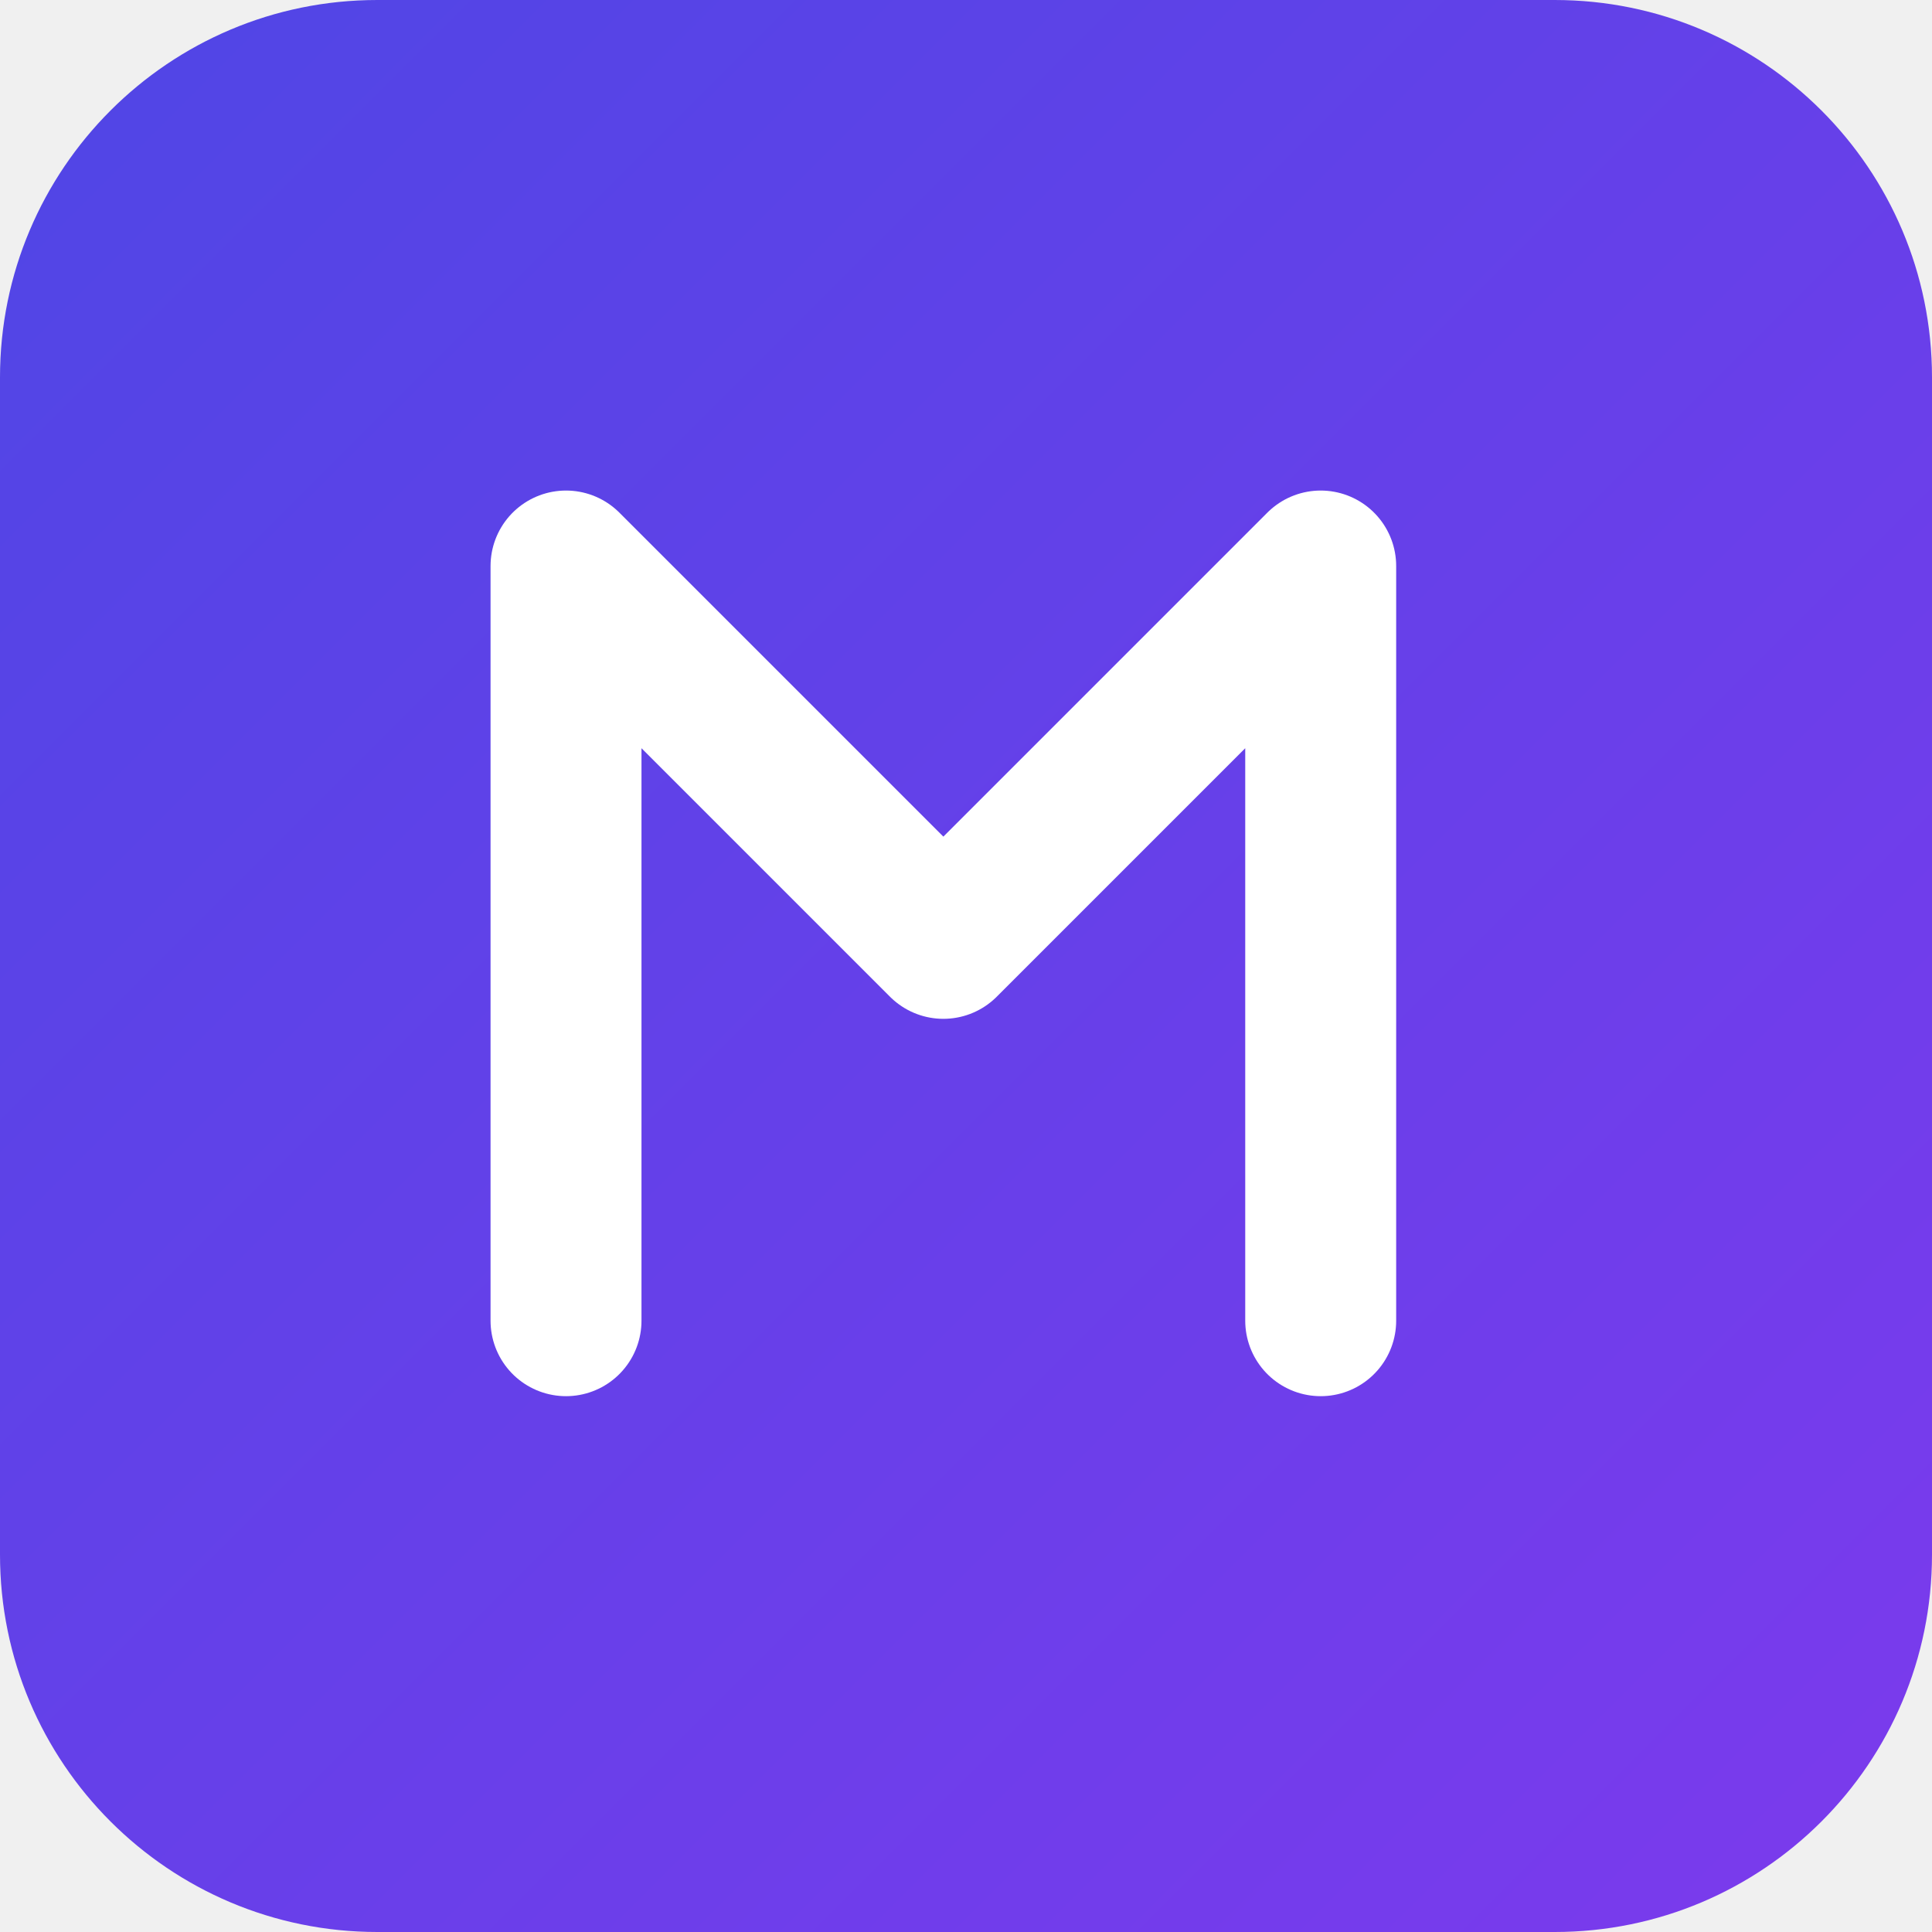
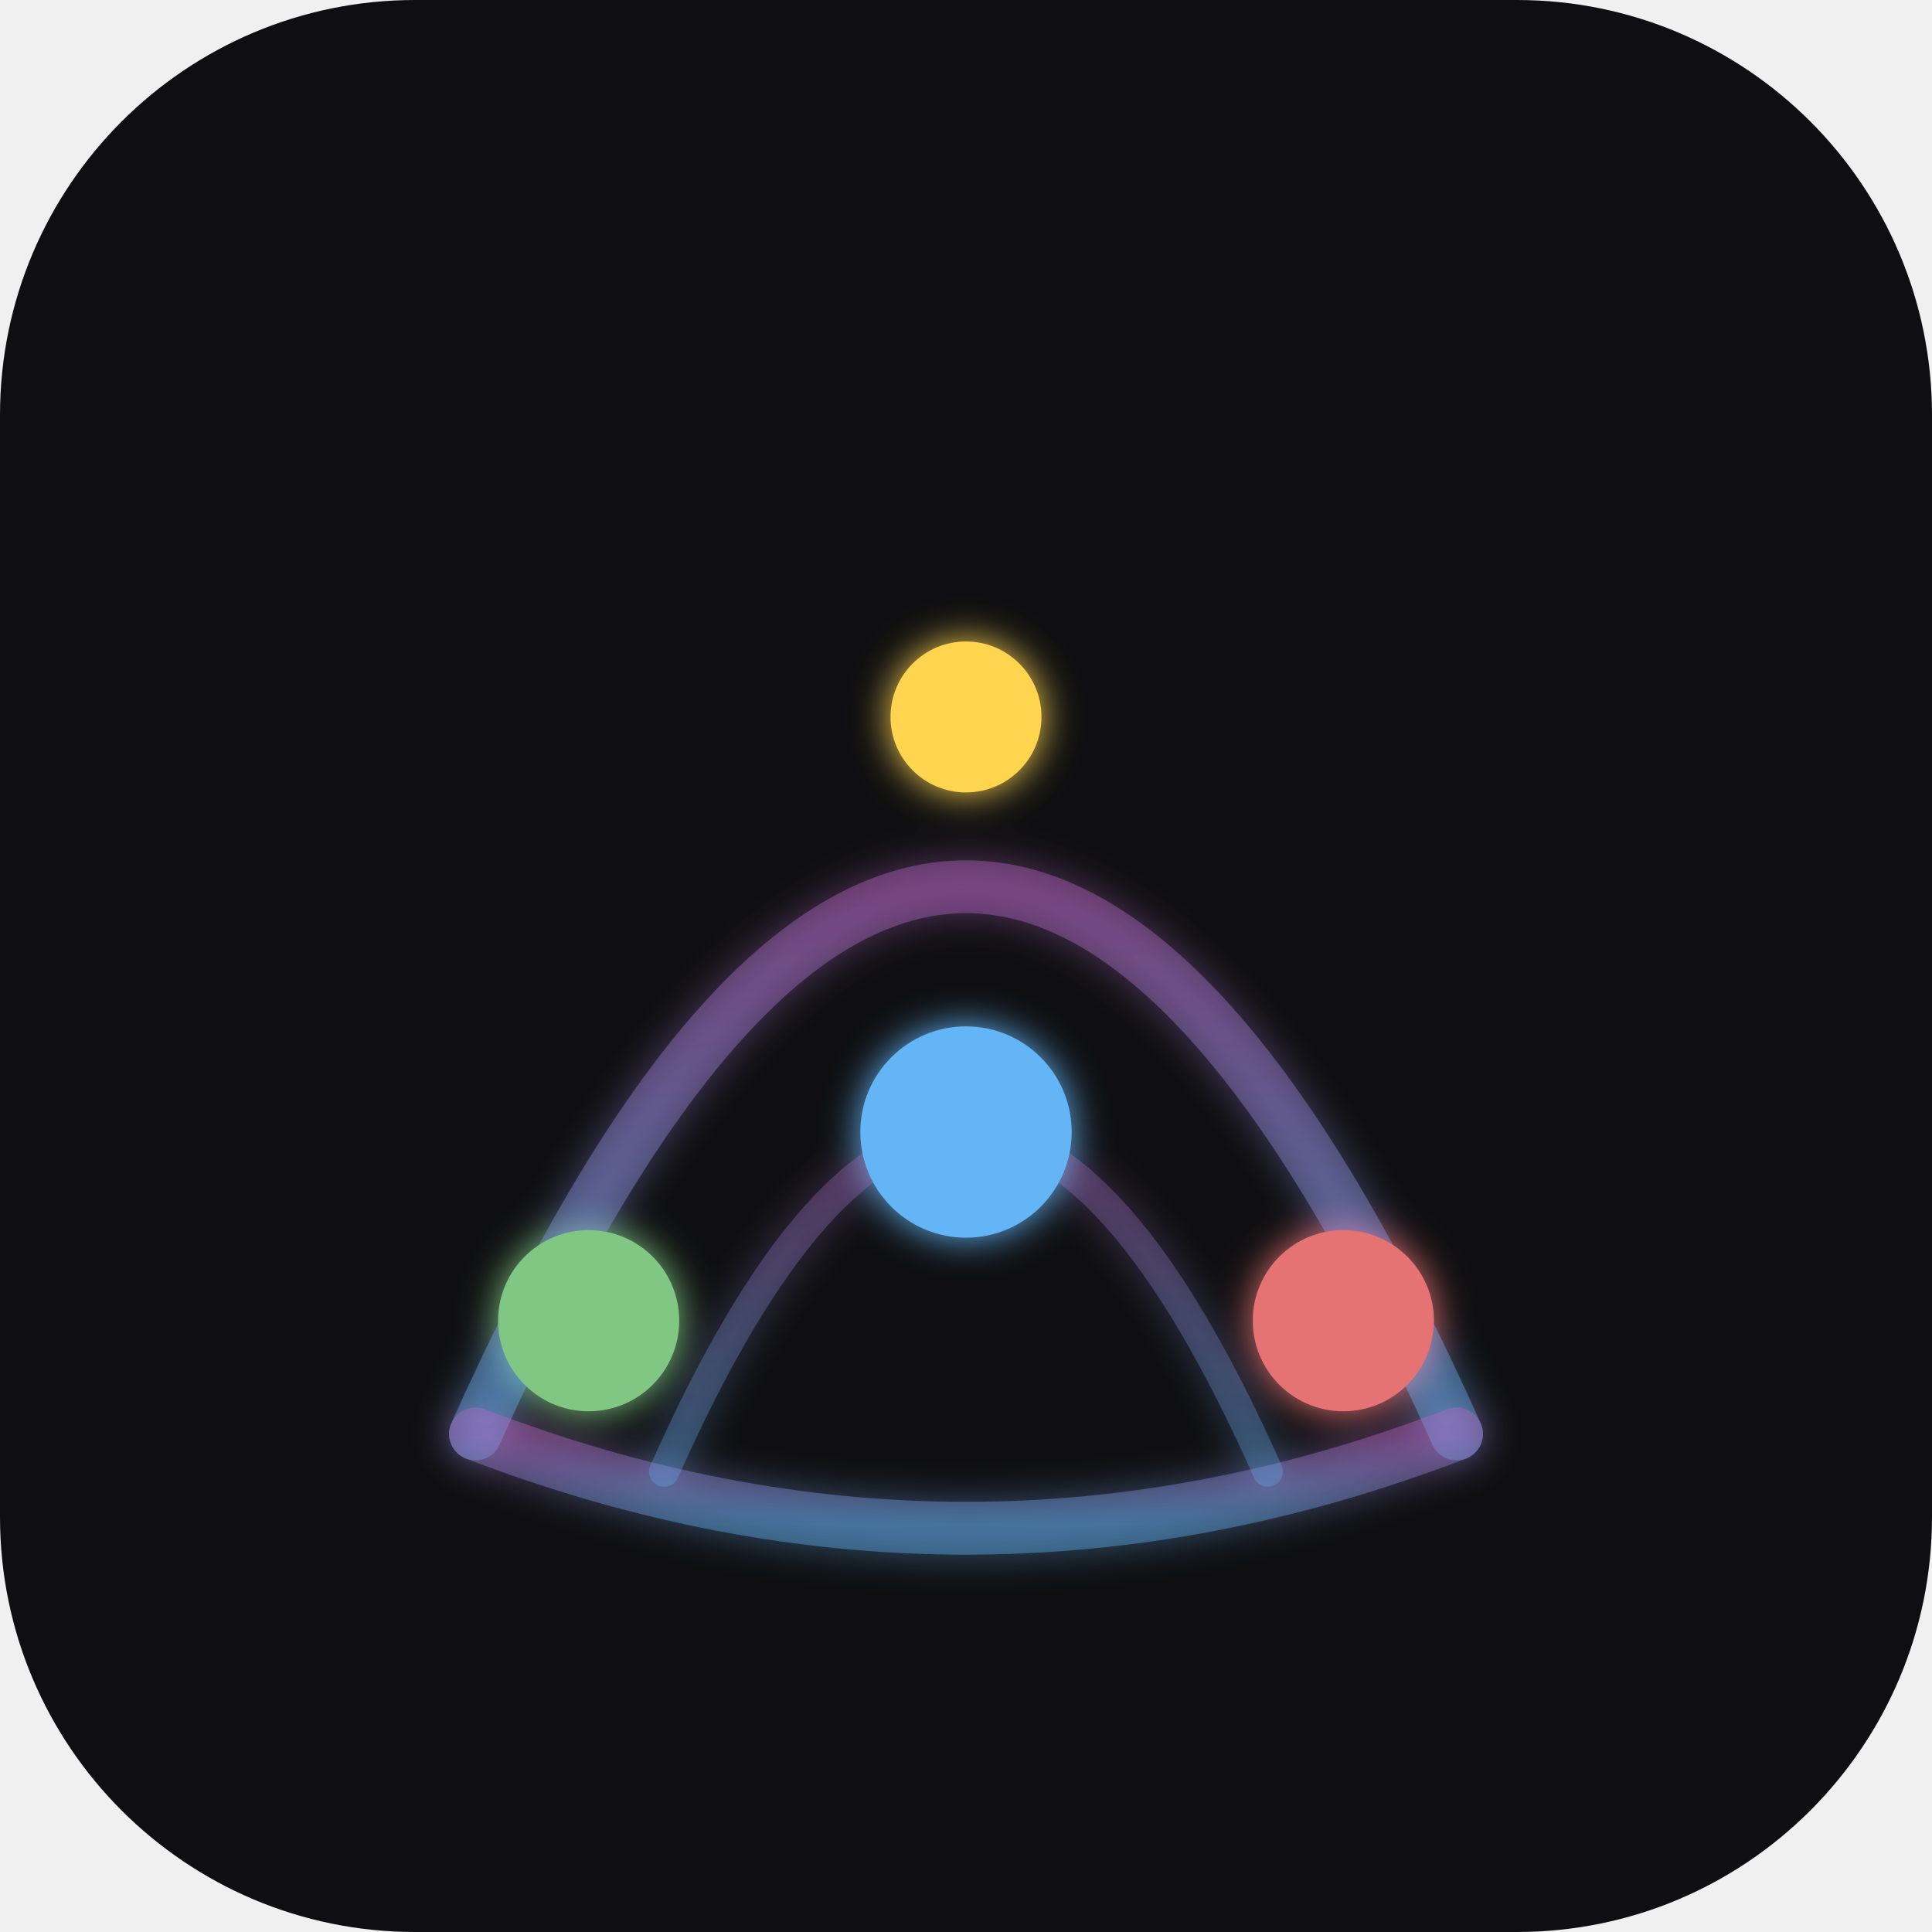
- <svg xmlns="http://www.w3.org/2000/svg" viewBox="0 0 512 512">
+ <svg xmlns="http://www.w3.org/2000/svg" width="512" height="512" viewBox="0 0 512 512" fill="none">
  <defs>
-     <linearGradient id="grad1" x1="0%" y1="0%" x2="100%" y2="100%">
-       <stop offset="0%" style="stop-color:#4f46e5;stop-opacity:1" />
-       <stop offset="100%" style="stop-color:#7c3aed;stop-opacity:1" />
+     <linearGradient id="nodeGrad" x1="0%" y1="100%" x2="0%" y2="0%">
+       <stop offset="0%" stop-color="#64b5f6" />
+       <stop offset="100%" stop-color="#ba68c8" />
    </linearGradient>
+     <filter id="nodeGlow" x="-50%" y="-50%" width="200%" height="200%">
+       <feGaussianBlur in="SourceGraphic" stdDeviation="5" result="blur" />
+       <feMerge>
+         <feMergeNode in="blur" />
+         <feMergeNode in="SourceGraphic" />
+       </feMerge>
+     </filter>
  </defs>
-   <rect width="512" height="512" rx="100" fill="url(#grad1)" />
-   <path d="M150 350 V 150 L 250 250 L 350 150 V 350" stroke="white" stroke-width="40" fill="none" stroke-linecap="round" stroke-linejoin="round" />
+   <rect width="512" height="512" rx="110" fill="#0f0f11" />
+   <g transform="translate(256 270)" filter="url(#nodeGlow)">
+     <path d="M-130 110 Q 0 -180 130 110" stroke="url(#nodeGrad)" stroke-width="14" fill="none" opacity="0.4" stroke-linecap="round" />
+     <path d="M-130 110 Q 0 160 130 110" stroke="url(#nodeGrad)" stroke-width="14" fill="none" opacity="0.4" stroke-linecap="round" />
+     <path d="M-80 120 Q 0 -60 80 120" stroke="url(#nodeGrad)" stroke-width="8" fill="none" opacity="0.3" stroke-linecap="round" />
+     <circle cx="-100" cy="80" r="24" fill="#81c784" />
+     <circle cx="100" cy="80" r="24" fill="#e57373" />
+     <circle cx="0" cy="30" r="28" fill="#64b5f6" />
+     <circle cx="0" cy="-80" r="20" fill="#ffd54f" />
+   </g>
</svg>
